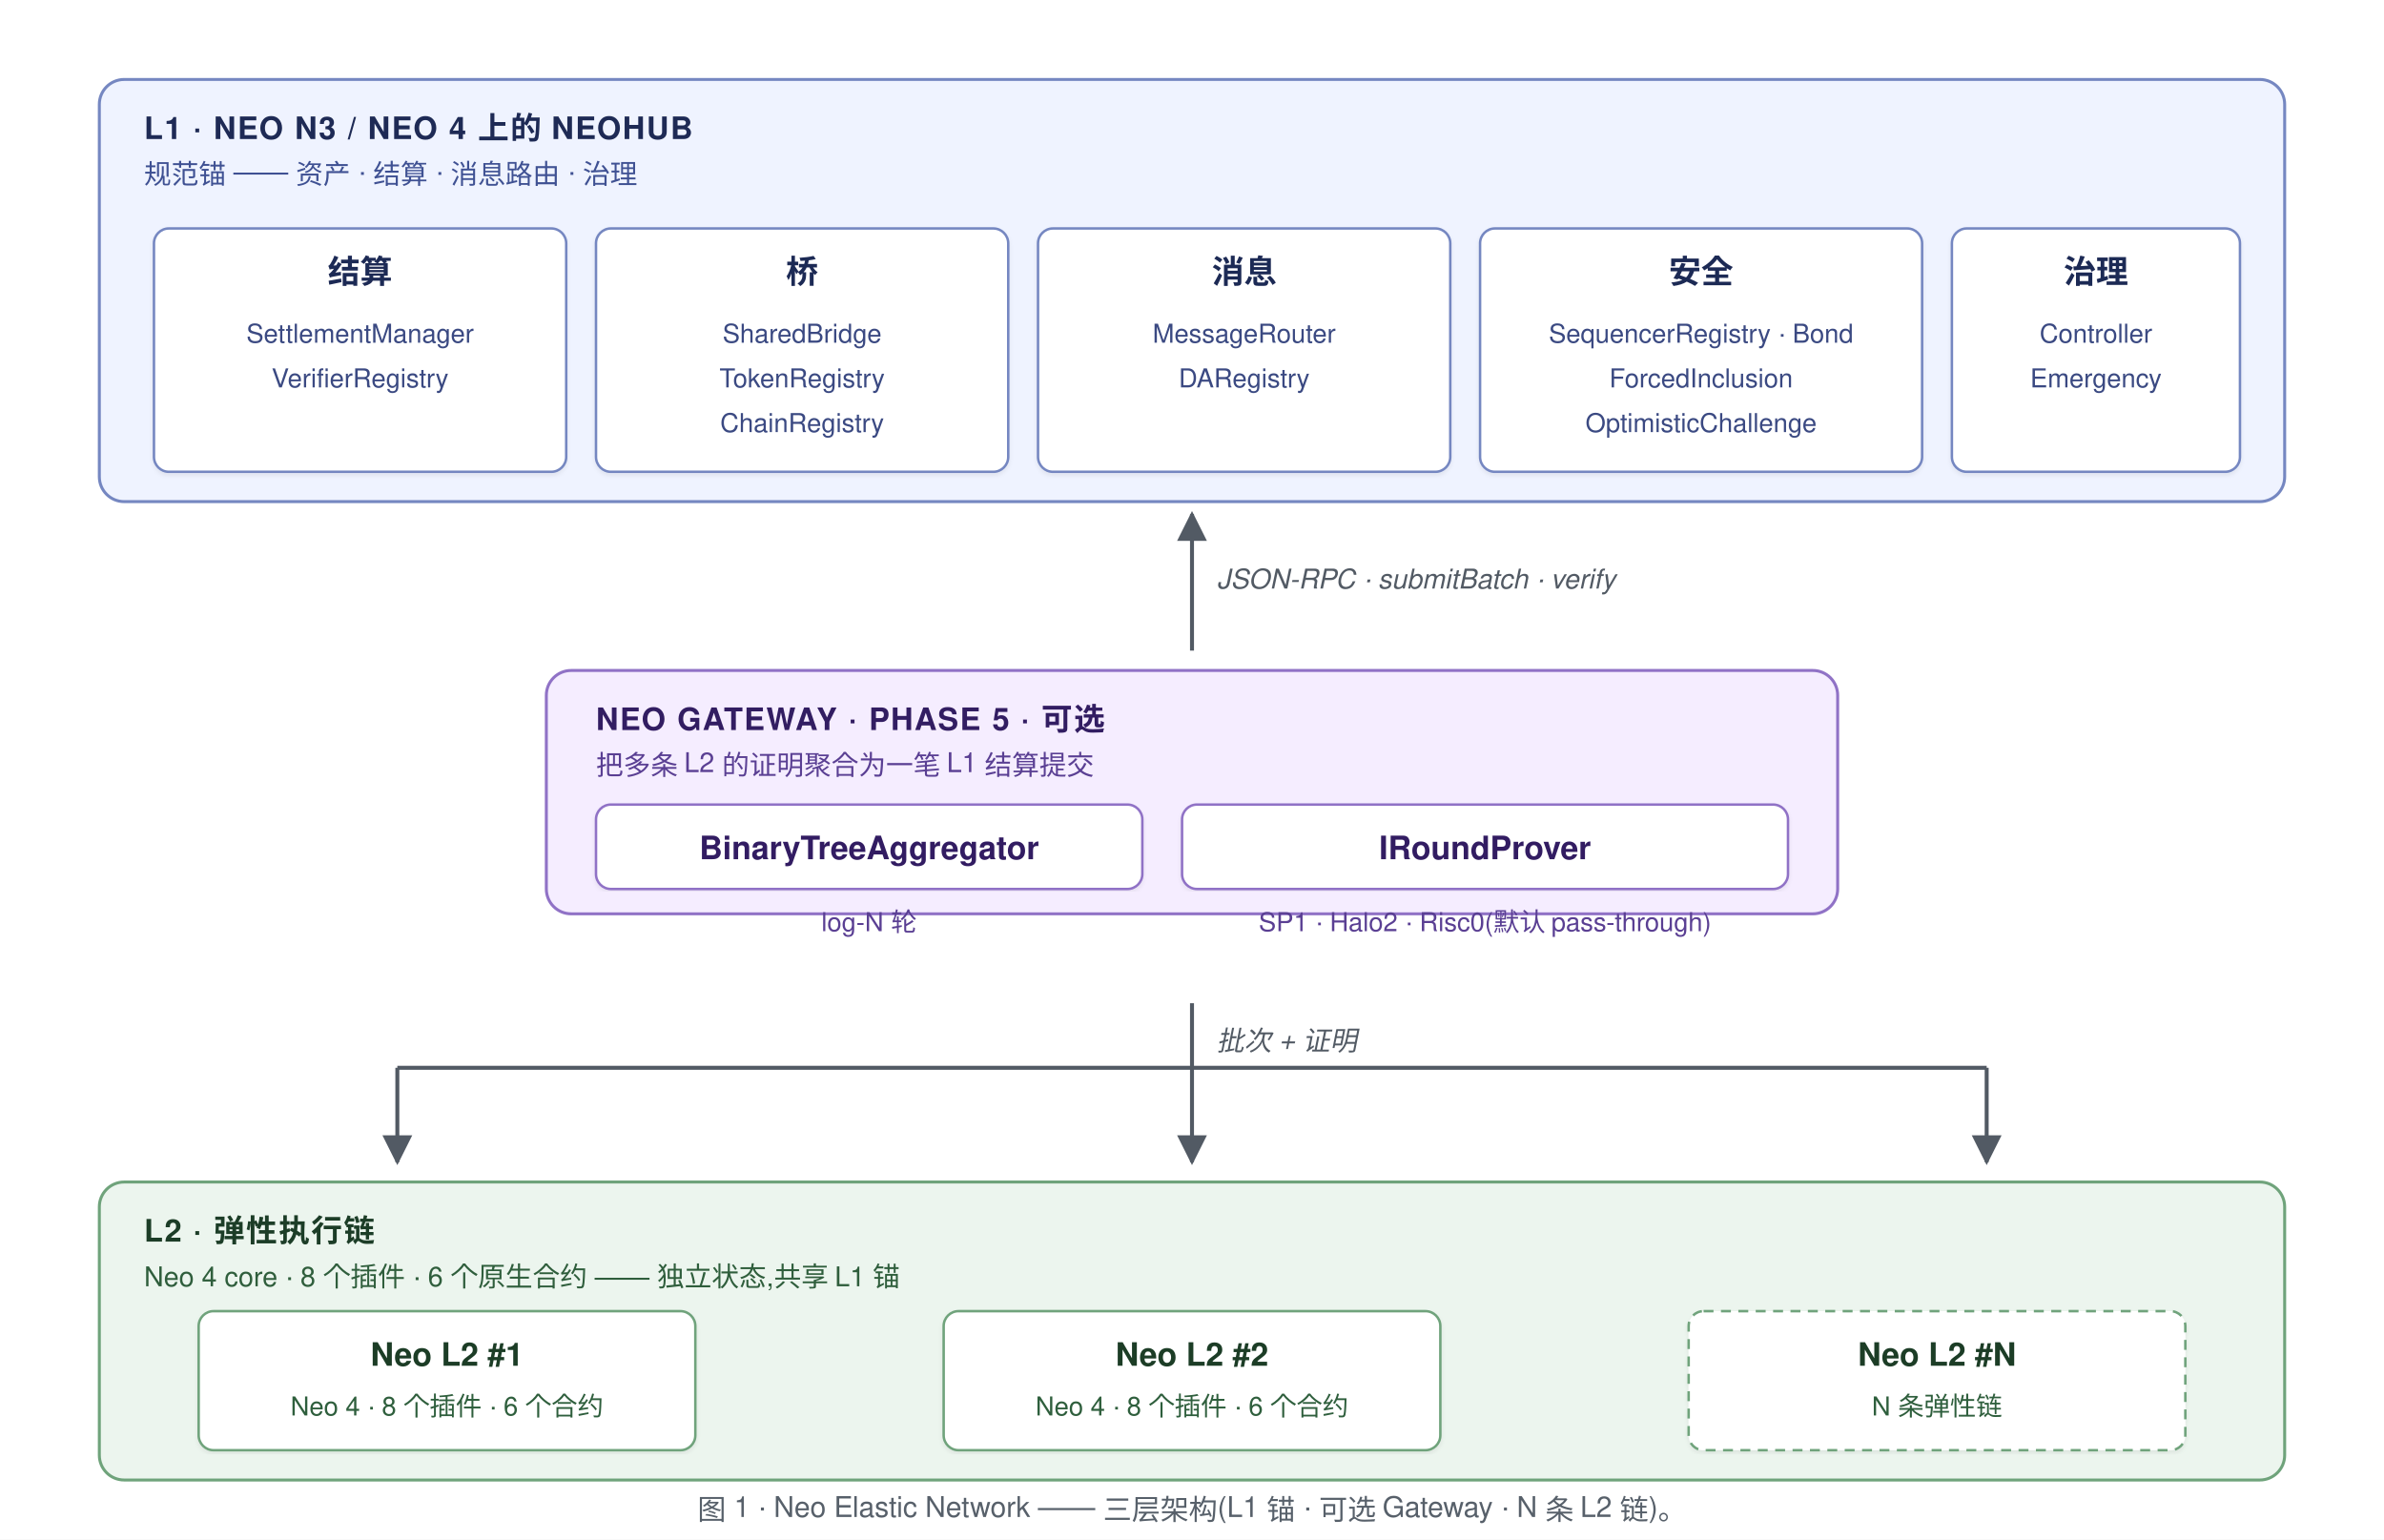
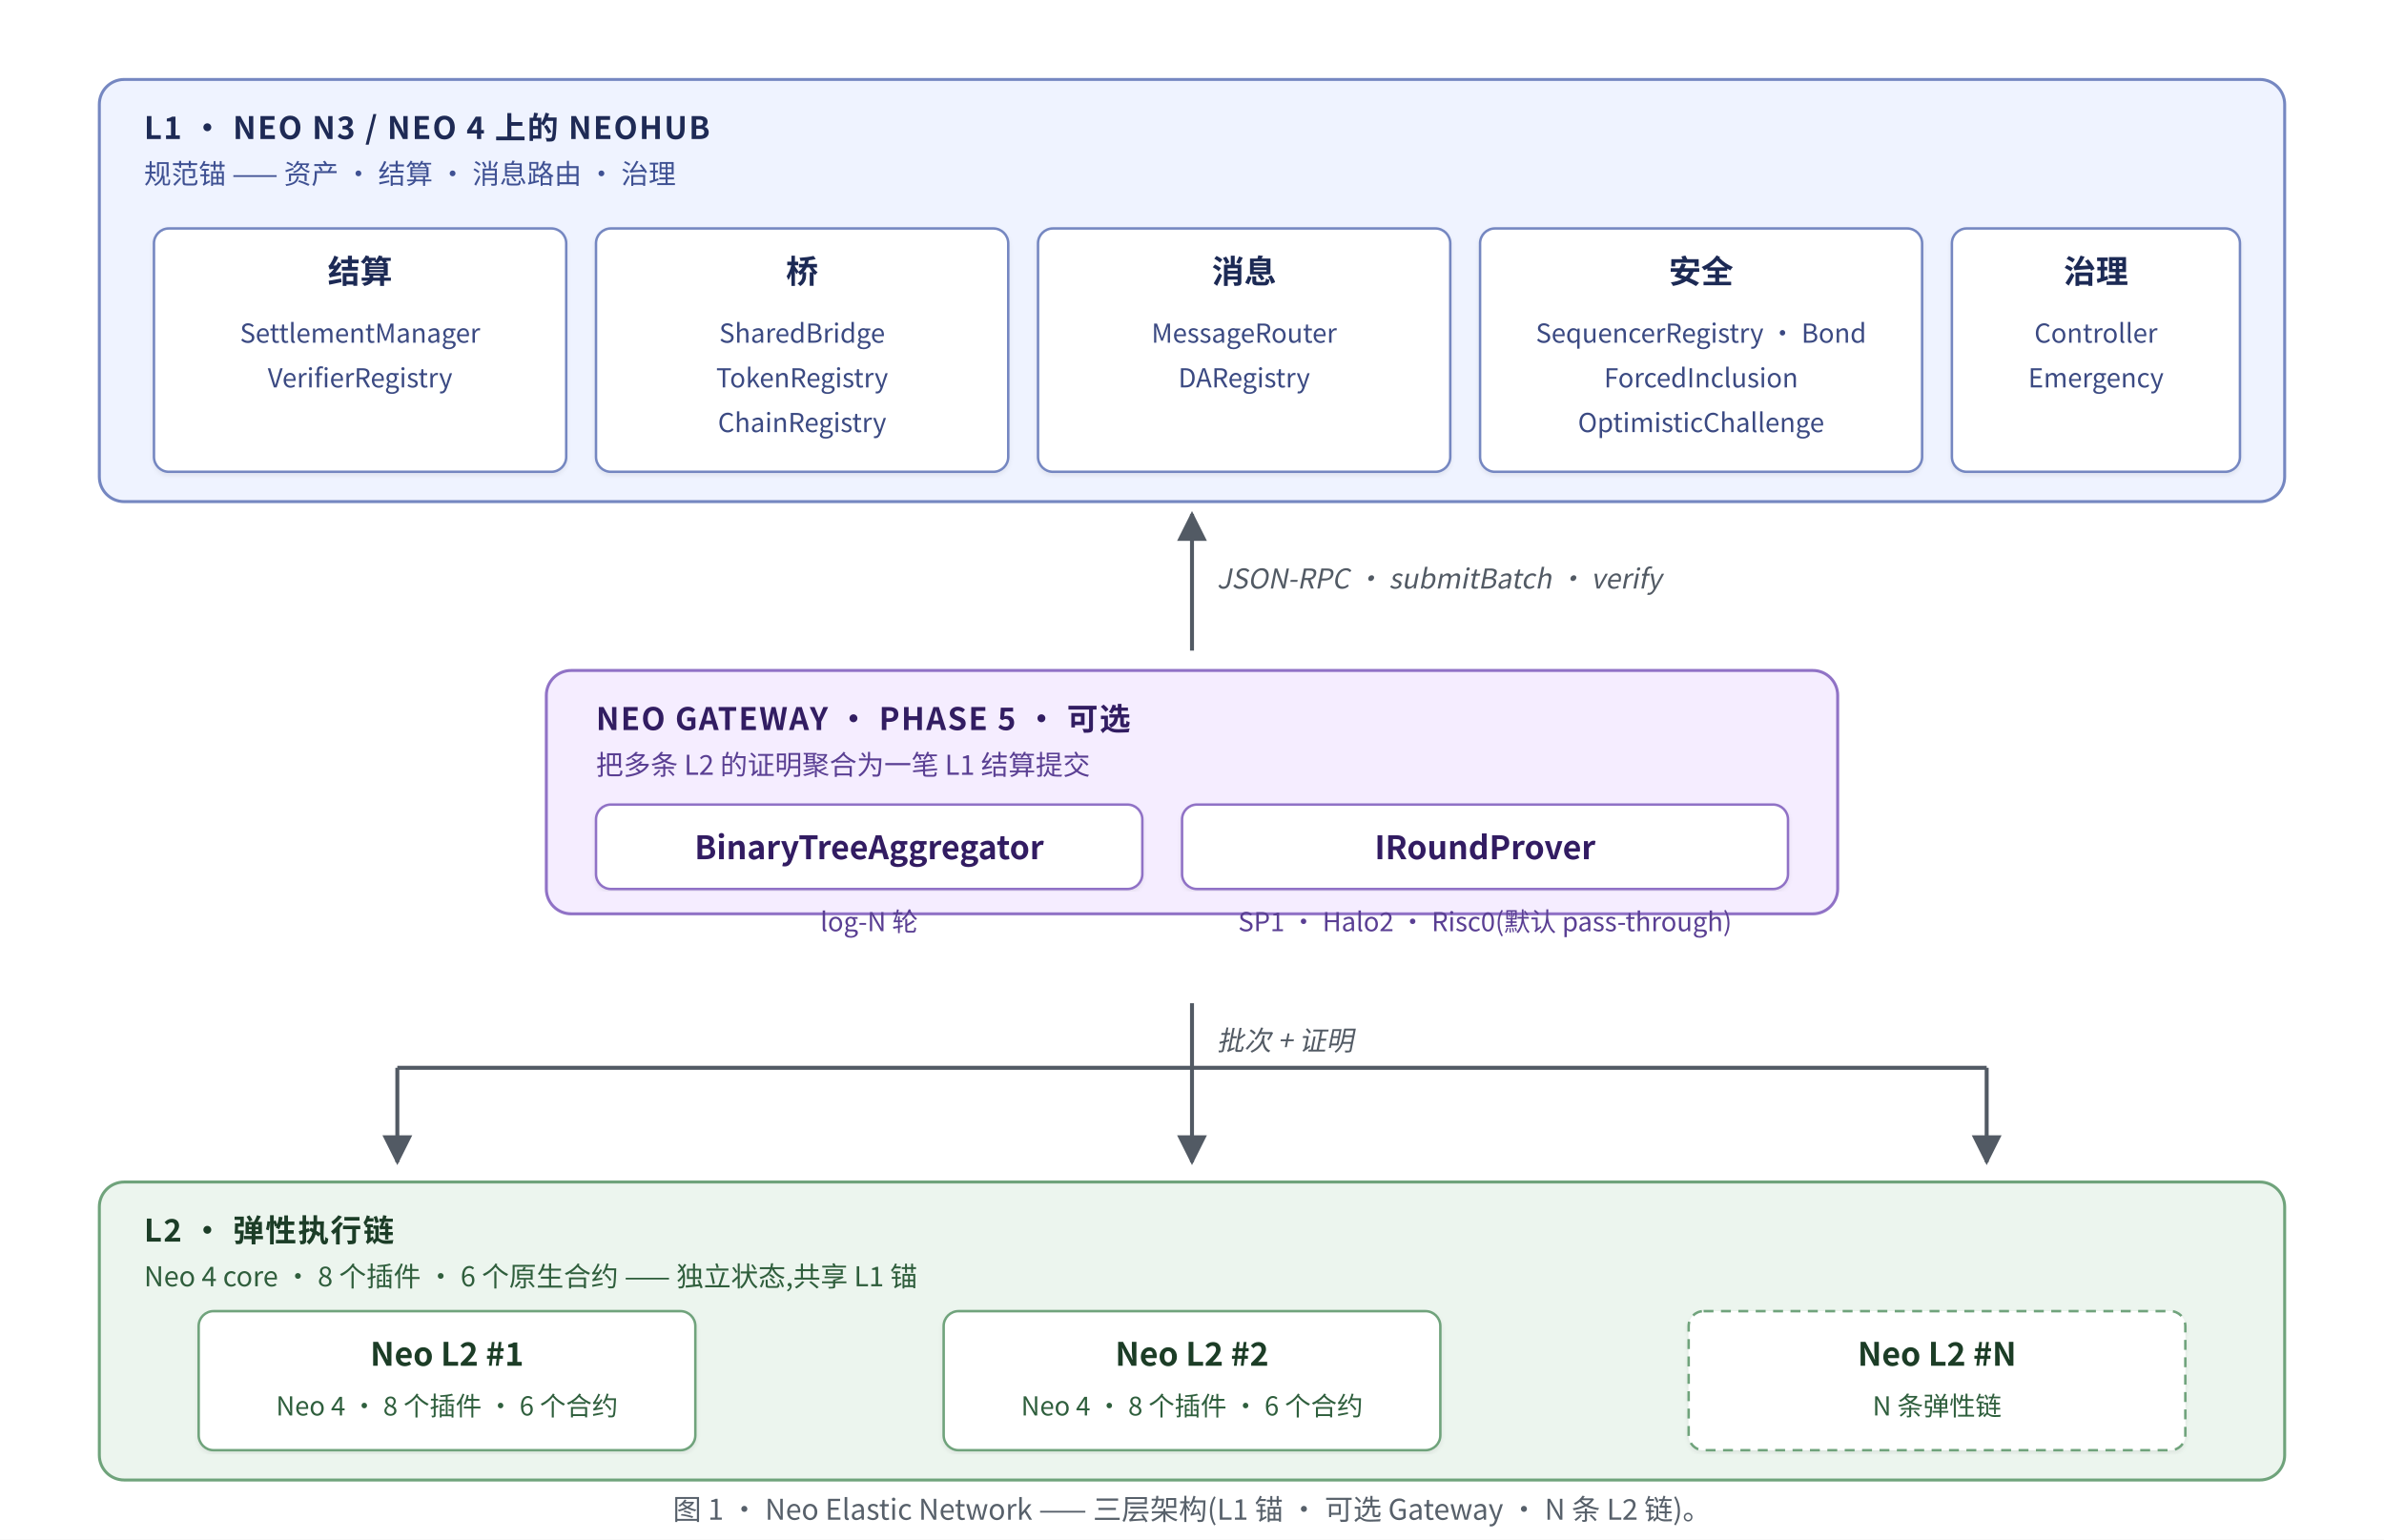
- <svg xmlns="http://www.w3.org/2000/svg" viewBox="0 0 960 620" font-family="-apple-system, BlinkMacSystemFont, 'Segoe UI', 'PingFang SC', 'Hiragino Sans GB', 'Microsoft YaHei', Helvetica, Arial, sans-serif" role="img" aria-labelledby="title desc">
+ <svg xmlns="http://www.w3.org/2000/svg" viewBox="0 0 960 620" font-family="'Noto Sans CJK SC', 'Source Han Sans SC', 'WenQuanYi Zen Hei', 'Microsoft YaHei', sans-serif" role="img" aria-labelledby="title desc">
  <defs>
    <marker id="arrow" viewBox="0 0 10 10" refX="9" refY="5" markerWidth="7.5" markerHeight="7.5" orient="auto-start-reverse">
      <path d="M0,0 L10,5 L0,10 Z" fill="#525a64" />
    </marker>
    <filter id="card" x="-2%" y="-3%" width="104%" height="106%">
      <feDropShadow dx="0" dy="1" stdDeviation="0.9" flood-color="#000000" flood-opacity="0.07" />
    </filter>
    <style>
      .band-title { font-size: 12.5px; font-weight: 700; letter-spacing: 0.6px; }
      .band-sub   { font-size: 11px; }
      .card-title { font-size: 13px; font-weight: 600; }
      .card-sub   { font-size: 10.5px; }
      .edge-lbl   { font-size: 11px; font-style: italic; fill: #525a64; }
      .caption    { font-size: 11.5px; fill: #57606a; }
    </style>
  </defs>
  <rect width="960" height="620" fill="#ffffff" />
  <rect x="40" y="32" width="880" height="170" rx="10" ry="10" fill="#eff3ff" stroke="#7587c1" stroke-width="1.2" />
  <text x="58" y="56" class="band-title" fill="#1e2a55">L1 · NEO N3 / NEO 4 上的 NEOHUB</text>
  <text x="58" y="74" class="band-sub" fill="#3f5193">规范锚 —— 资产 · 结算 · 消息路由 · 治理</text>
  <g filter="url(#card)">
    <rect x="62" y="92" width="166" height="98" rx="6" ry="6" fill="#ffffff" stroke="#7587c1" />
    <text x="145" y="114" text-anchor="middle" class="card-title" fill="#1e2a55">结算</text>
    <text x="145" y="138" text-anchor="middle" class="card-sub" fill="#3a4a82">SettlementManager</text>
    <text x="145" y="156" text-anchor="middle" class="card-sub" fill="#3a4a82">VerifierRegistry</text>
    <rect x="240" y="92" width="166" height="98" rx="6" ry="6" fill="#ffffff" stroke="#7587c1" />
    <text x="323" y="114" text-anchor="middle" class="card-title" fill="#1e2a55">桥</text>
    <text x="323" y="138" text-anchor="middle" class="card-sub" fill="#3a4a82">SharedBridge</text>
    <text x="323" y="156" text-anchor="middle" class="card-sub" fill="#3a4a82">TokenRegistry</text>
    <text x="323" y="174" text-anchor="middle" class="card-sub" fill="#3a4a82">ChainRegistry</text>
    <rect x="418" y="92" width="166" height="98" rx="6" ry="6" fill="#ffffff" stroke="#7587c1" />
    <text x="501" y="114" text-anchor="middle" class="card-title" fill="#1e2a55">消息</text>
    <text x="501" y="138" text-anchor="middle" class="card-sub" fill="#3a4a82">MessageRouter</text>
    <text x="501" y="156" text-anchor="middle" class="card-sub" fill="#3a4a82">DARegistry</text>
    <rect x="596" y="92" width="178" height="98" rx="6" ry="6" fill="#ffffff" stroke="#7587c1" />
    <text x="685" y="114" text-anchor="middle" class="card-title" fill="#1e2a55">安全</text>
    <text x="685" y="138" text-anchor="middle" class="card-sub" fill="#3a4a82">SequencerRegistry · Bond</text>
    <text x="685" y="156" text-anchor="middle" class="card-sub" fill="#3a4a82">ForcedInclusion</text>
    <text x="685" y="174" text-anchor="middle" class="card-sub" fill="#3a4a82">OptimisticChallenge</text>
    <rect x="786" y="92" width="116" height="98" rx="6" ry="6" fill="#ffffff" stroke="#7587c1" />
    <text x="844" y="114" text-anchor="middle" class="card-title" fill="#1e2a55">治理</text>
    <text x="844" y="138" text-anchor="middle" class="card-sub" fill="#3a4a82">Controller</text>
    <text x="844" y="156" text-anchor="middle" class="card-sub" fill="#3a4a82">Emergency</text>
  </g>
  <line x1="480" y1="262" x2="480" y2="207" stroke="#525a64" stroke-width="1.6" marker-end="url(#arrow)" />
  <text x="490" y="237" class="edge-lbl">JSON-RPC · submitBatch · verify</text>
  <rect x="220" y="270" width="520" height="98" rx="10" ry="10" fill="#f5edff" stroke="#9072c6" stroke-width="1.2" />
  <text x="240" y="294" class="band-title" fill="#321d62">NEO GATEWAY · PHASE 5 · 可选</text>
  <text x="240" y="312" class="band-sub" fill="#5a3f93">把多条 L2 的证明聚合为一笔 L1 结算提交</text>
  <g filter="url(#card)">
    <rect x="240" y="324" width="220" height="34" rx="6" ry="6" fill="#ffffff" stroke="#9072c6" />
    <text x="350" y="346" text-anchor="middle" class="card-title" fill="#321d62">BinaryTreeAggregator</text>
    <text x="455" y="346" text-anchor="end" class="card-sub" fill="#5a3f93" />
    <rect x="476" y="324" width="244" height="34" rx="6" ry="6" fill="#ffffff" stroke="#9072c6" />
    <text x="598" y="346" text-anchor="middle" class="card-title" fill="#321d62">IRoundProver</text>
  </g>
  <text x="350" y="375" text-anchor="middle" class="card-sub" fill="#5a3f93">log-N 轮</text>
  <text x="598" y="375" text-anchor="middle" class="card-sub" fill="#5a3f93">SP1 · Halo2 · Risc0(默认 pass-through)</text>
  <line x1="480" y1="404" x2="480" y2="430" stroke="#525a64" stroke-width="1.6" />
  <line x1="160" y1="430" x2="800" y2="430" stroke="#525a64" stroke-width="1.6" />
  <line x1="160" y1="468" x2="160" y2="430" stroke="#525a64" stroke-width="1.6" marker-start="url(#arrow)" />
  <line x1="480" y1="468" x2="480" y2="430" stroke="#525a64" stroke-width="1.6" marker-start="url(#arrow)" />
  <line x1="800" y1="468" x2="800" y2="430" stroke="#525a64" stroke-width="1.6" marker-start="url(#arrow)" />
  <text x="490" y="423" class="edge-lbl">批次 + 证明</text>
  <rect x="40" y="476" width="880" height="120" rx="10" ry="10" fill="#ecf5ee" stroke="#6fa37b" stroke-width="1.2" />
  <text x="58" y="500" class="band-title" fill="#1c3d27">L2 · 弹性执行链</text>
  <text x="58" y="518" class="band-sub" fill="#2f5e3c">Neo 4 core · 8 个插件 · 6 个原生合约 —— 独立状态,共享 L1 锚</text>
  <g filter="url(#card)">
    <rect x="80" y="528" width="200" height="56" rx="6" ry="6" fill="#ffffff" stroke="#6fa37b" />
    <text x="180" y="550" text-anchor="middle" class="card-title" fill="#1c3d27">Neo L2 #1</text>
    <text x="180" y="570" text-anchor="middle" class="card-sub" fill="#2f5e3c">Neo 4 · 8 个插件 · 6 个合约</text>
    <rect x="380" y="528" width="200" height="56" rx="6" ry="6" fill="#ffffff" stroke="#6fa37b" />
    <text x="480" y="550" text-anchor="middle" class="card-title" fill="#1c3d27">Neo L2 #2</text>
    <text x="480" y="570" text-anchor="middle" class="card-sub" fill="#2f5e3c">Neo 4 · 8 个插件 · 6 个合约</text>
    <rect x="680" y="528" width="200" height="56" rx="6" ry="6" fill="#ffffff" stroke="#6fa37b" stroke-dasharray="4 3" />
    <text x="780" y="550" text-anchor="middle" class="card-title" fill="#1c3d27">Neo L2 #N</text>
    <text x="780" y="570" text-anchor="middle" class="card-sub" fill="#2f5e3c">N 条弹性链</text>
  </g>
  <text x="480" y="612" text-anchor="middle" class="caption">图 1 · Neo Elastic Network —— 三层架构(L1 锚 · 可选 Gateway · N 条 L2 链)。</text>
</svg>
